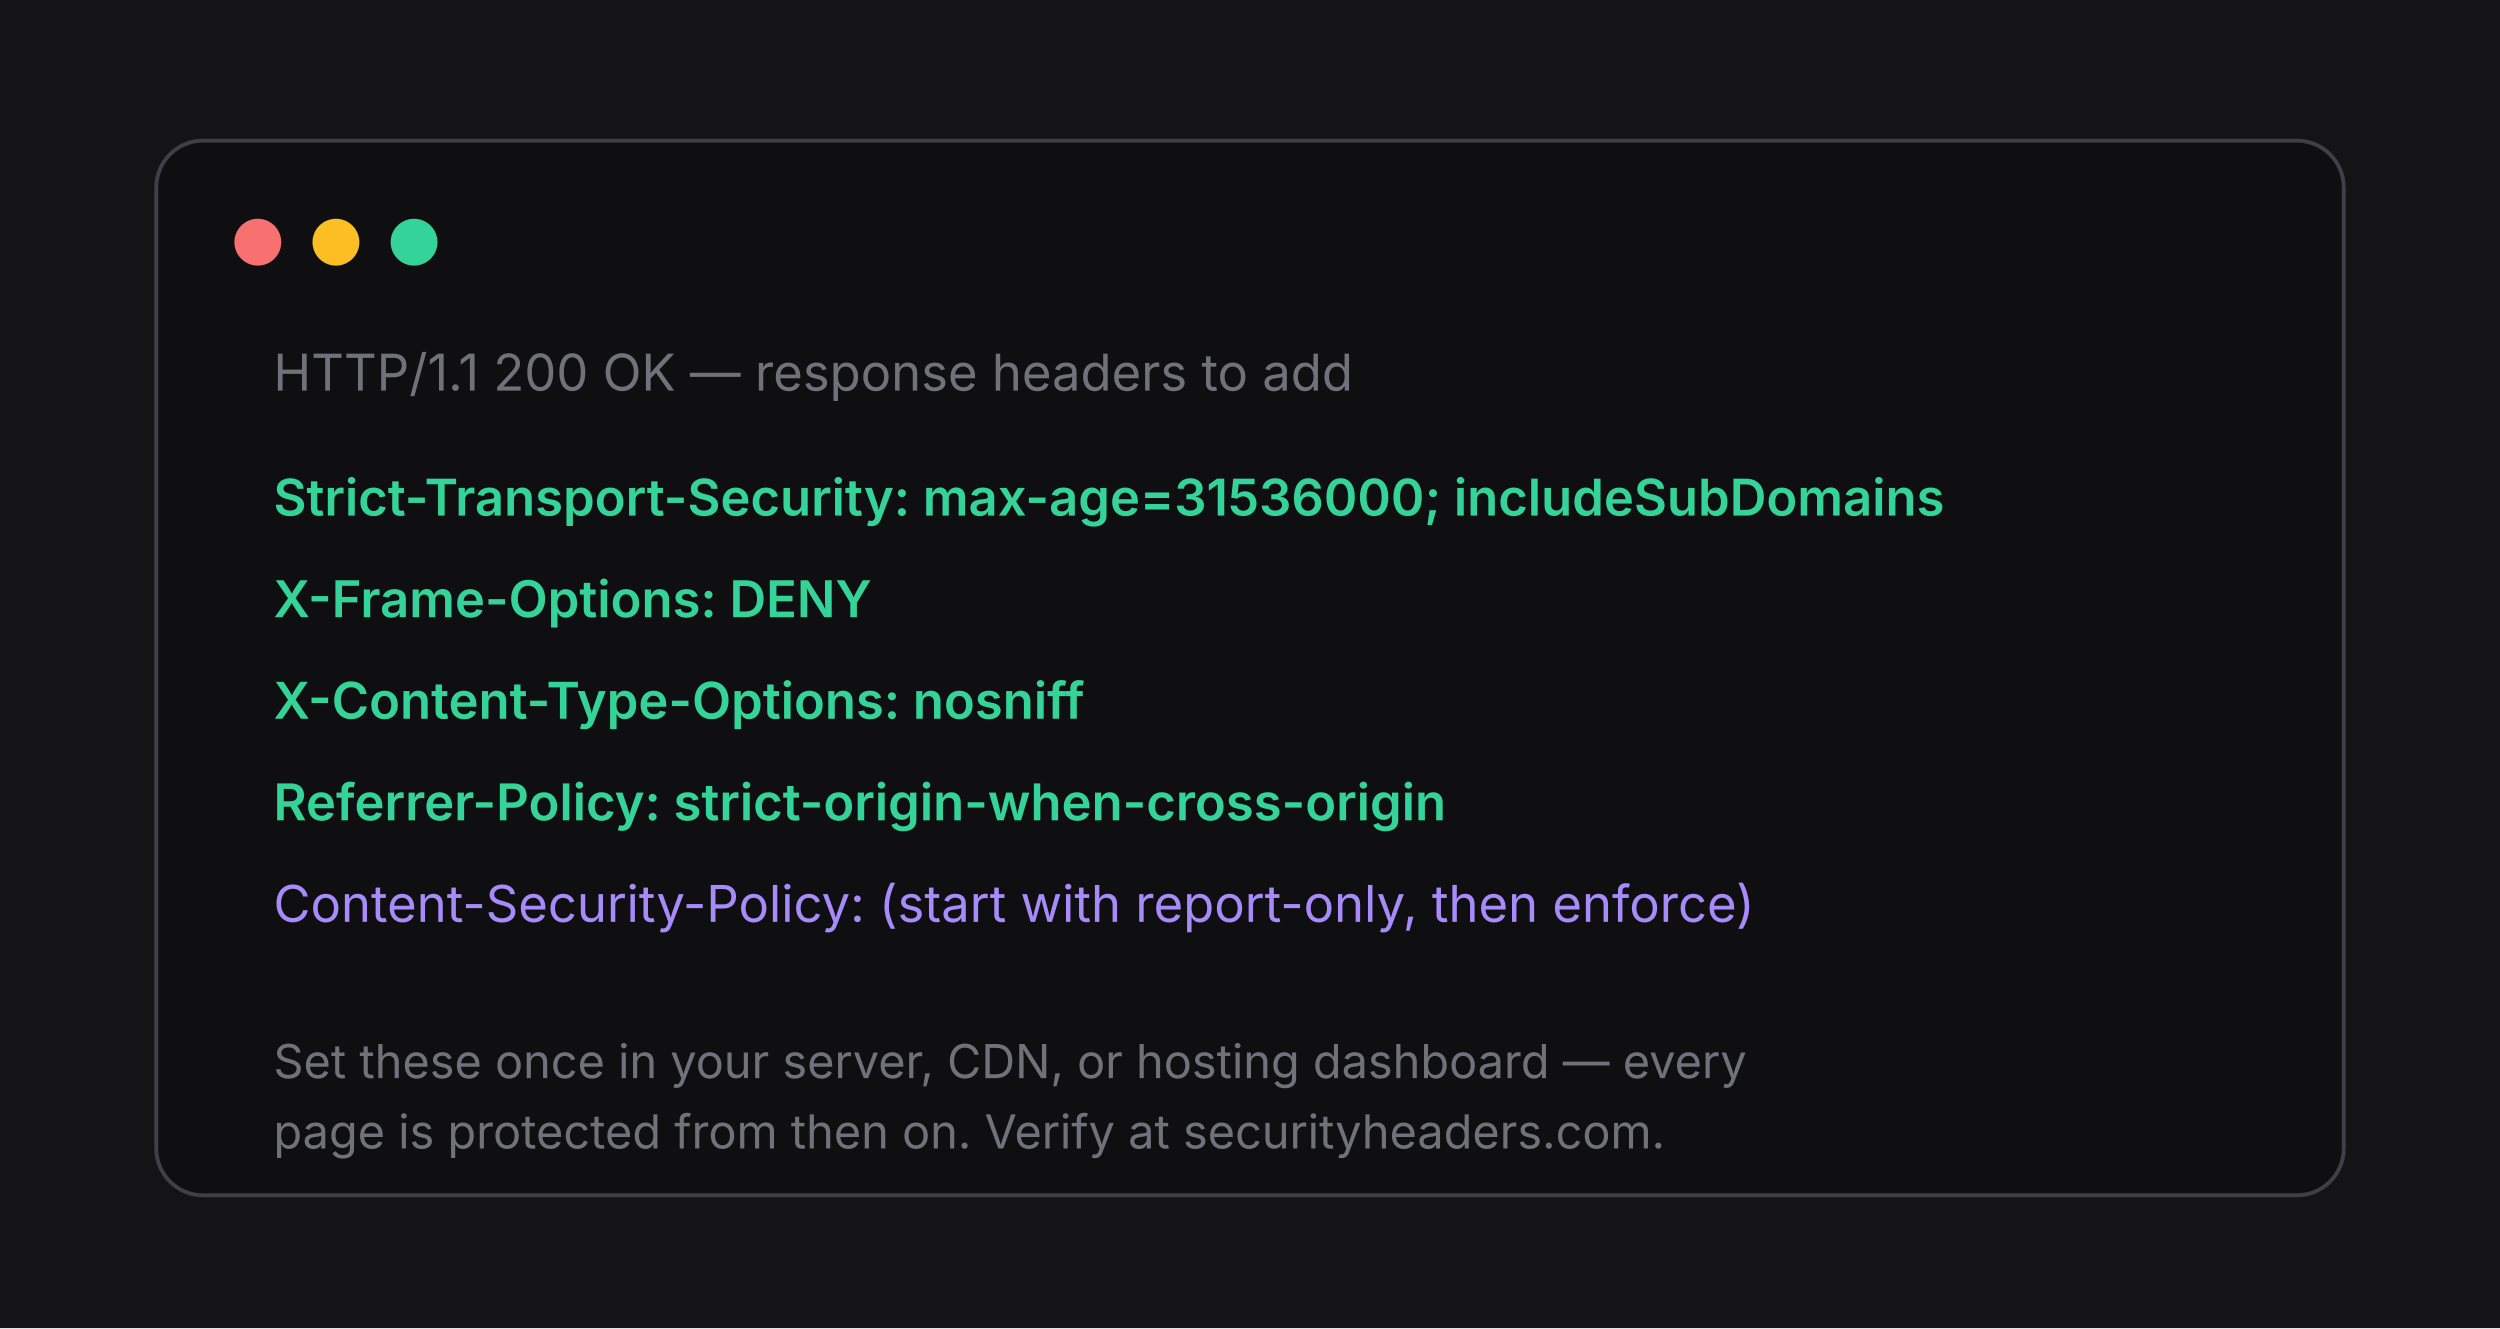
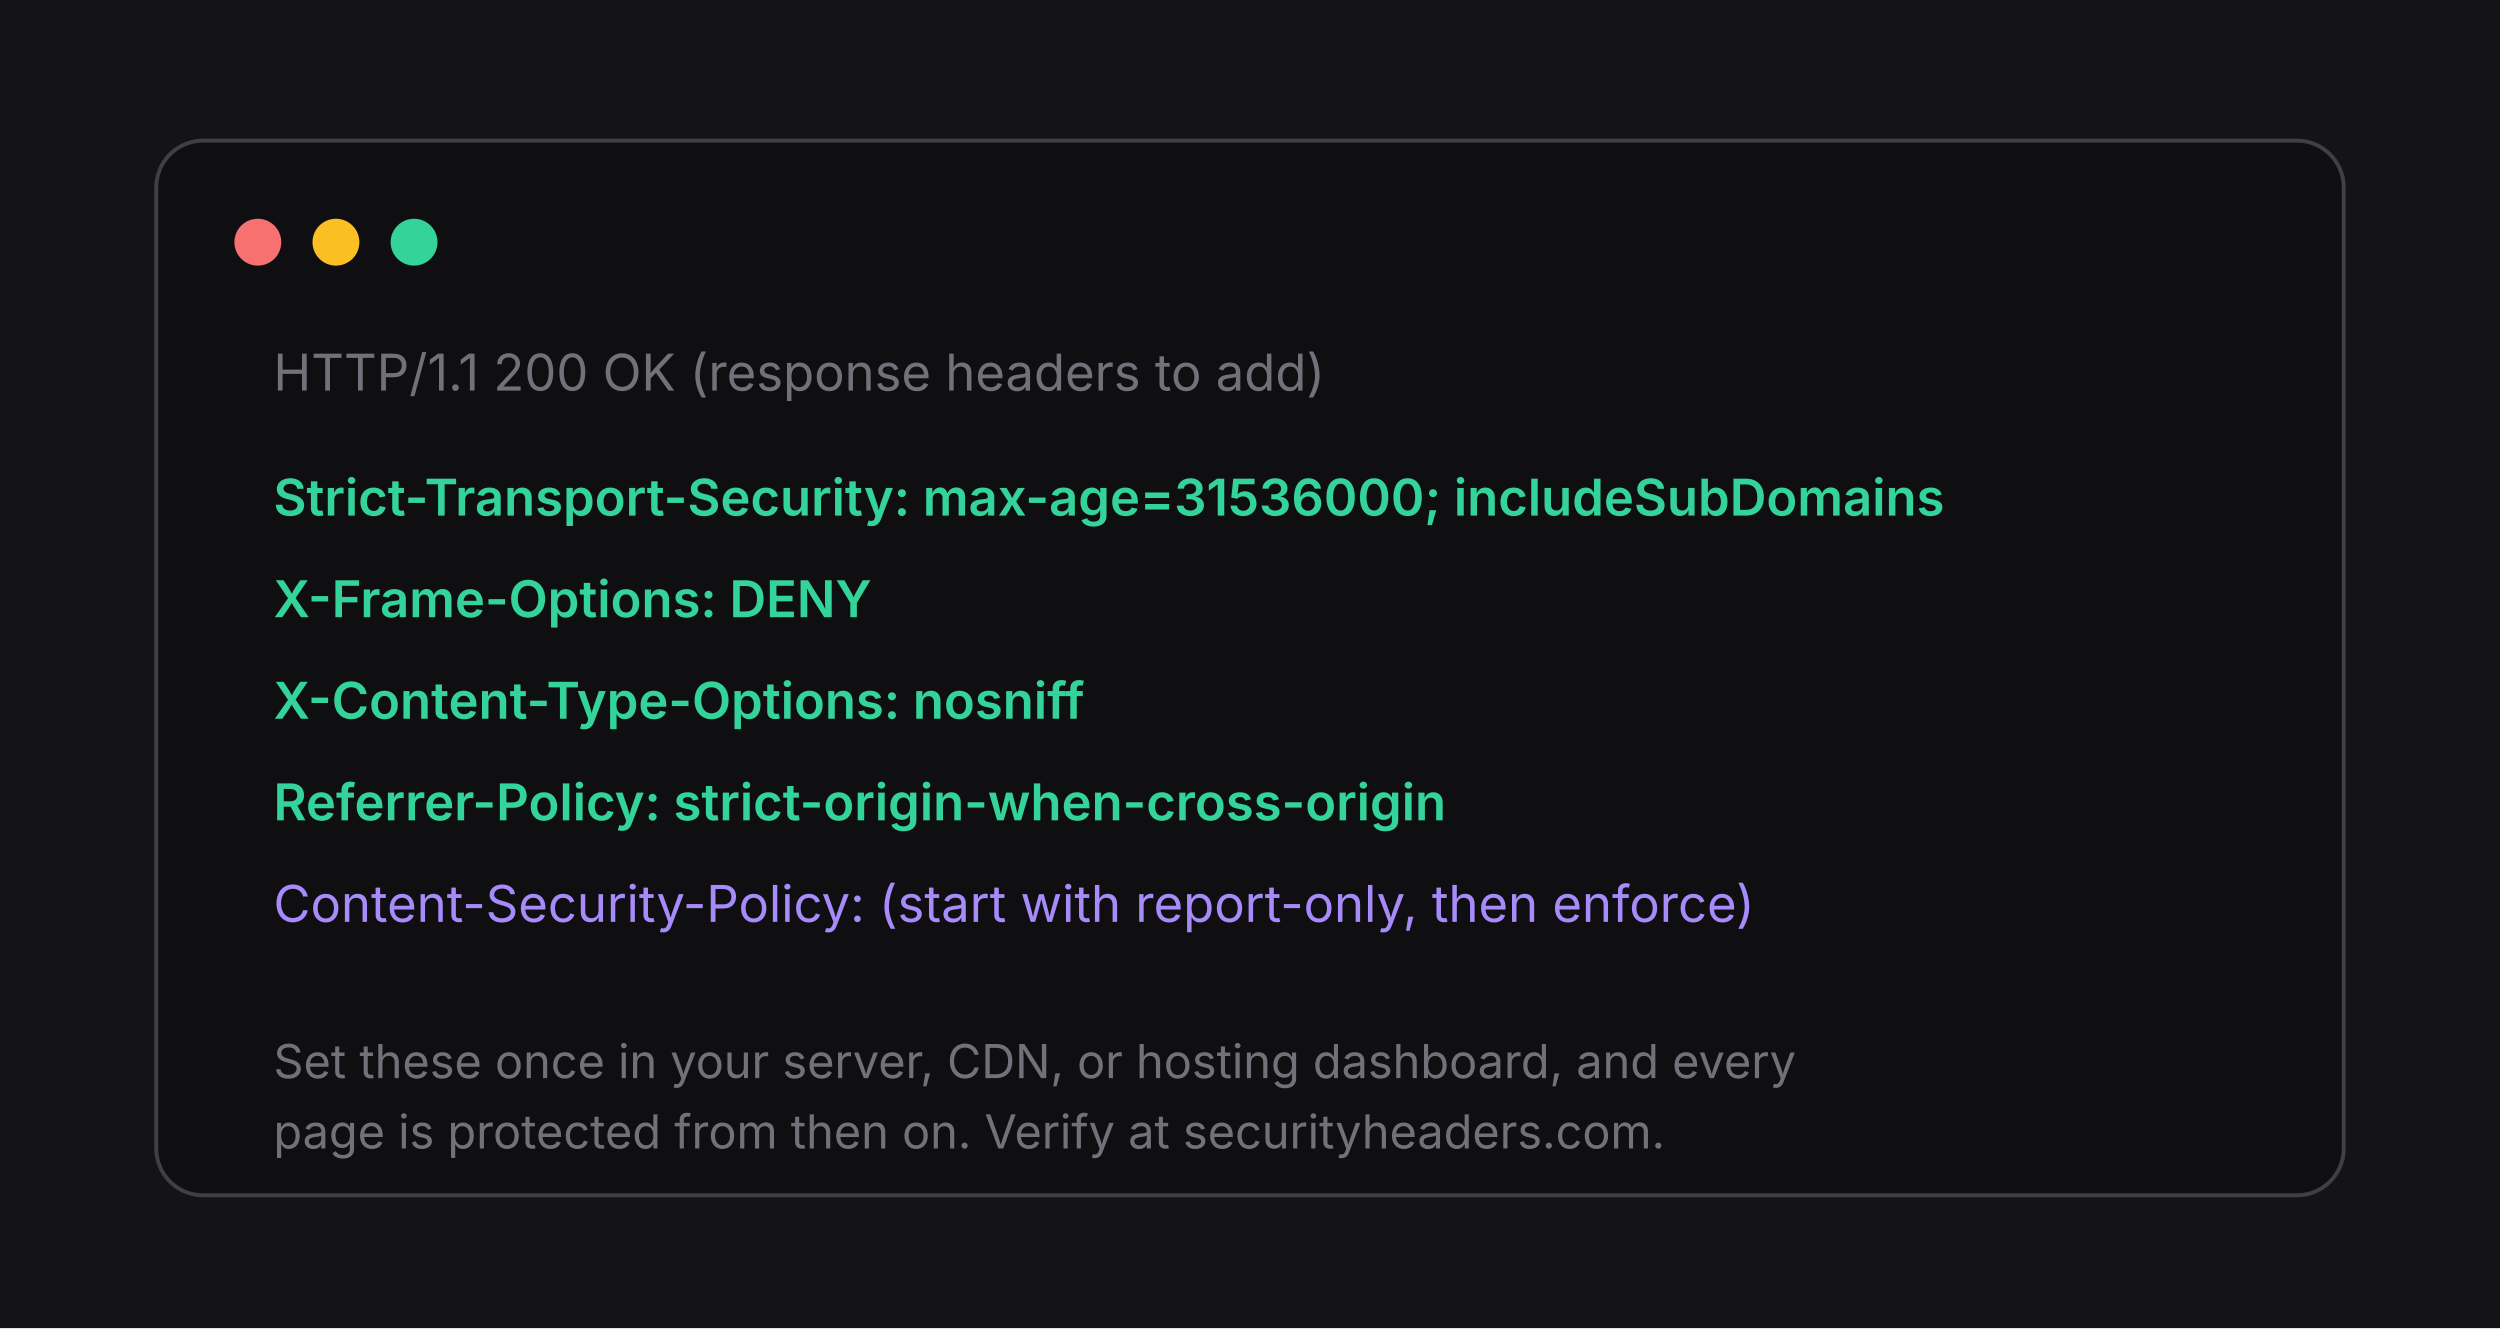
<svg xmlns="http://www.w3.org/2000/svg" viewBox="0 0 640 340" font-family="Inter, system-ui, sans-serif">
  <rect width="640" height="340" fill="#141417" />
  <rect x="40" y="36" width="560" height="270" rx="12" fill="#0f0f12" stroke="#3f3f46" />
  <circle cx="66" cy="62" r="6" fill="#f87171" />
  <circle cx="86" cy="62" r="6" fill="#fbbf24" />
  <circle cx="106" cy="62" r="6" fill="#34d399" />
-   <text x="70" y="100" fill="#71717a" font-size="13">HTTP/1.1 200 OK — response headers to add</text>
+   <text x="70" y="100" fill="#71717a" font-size="13">HTTP/1.1 200 OK (response headers to add)</text>
  <text x="70" y="132" font-size="13" fill="#34d399" font-weight="600">Strict-Transport-Security: max-age=31536000; includeSubDomains</text>
  <text x="70" y="158" font-size="13" fill="#34d399" font-weight="600">X-Frame-Options: DENY</text>
  <text x="70" y="184" font-size="13" fill="#34d399" font-weight="600">X-Content-Type-Options: nosniff</text>
  <text x="70" y="210" font-size="13" fill="#34d399" font-weight="600">Referrer-Policy: strict-origin-when-cross-origin</text>
  <text x="70" y="236" font-size="13" fill="#a78bfa">Content-Security-Policy: (start with report-only, then enforce)</text>
-   <text x="70" y="276" fill="#71717a" font-size="12">Set these once in your server, CDN, or hosting dashboard — every</text>
+   <text x="70" y="276" fill="#71717a" font-size="12">Set these once in your server, CDN, or hosting dashboard, and every</text>
  <text x="70" y="294" fill="#71717a" font-size="12">page is protected from then on. Verify at securityheaders.com.</text>
</svg>
